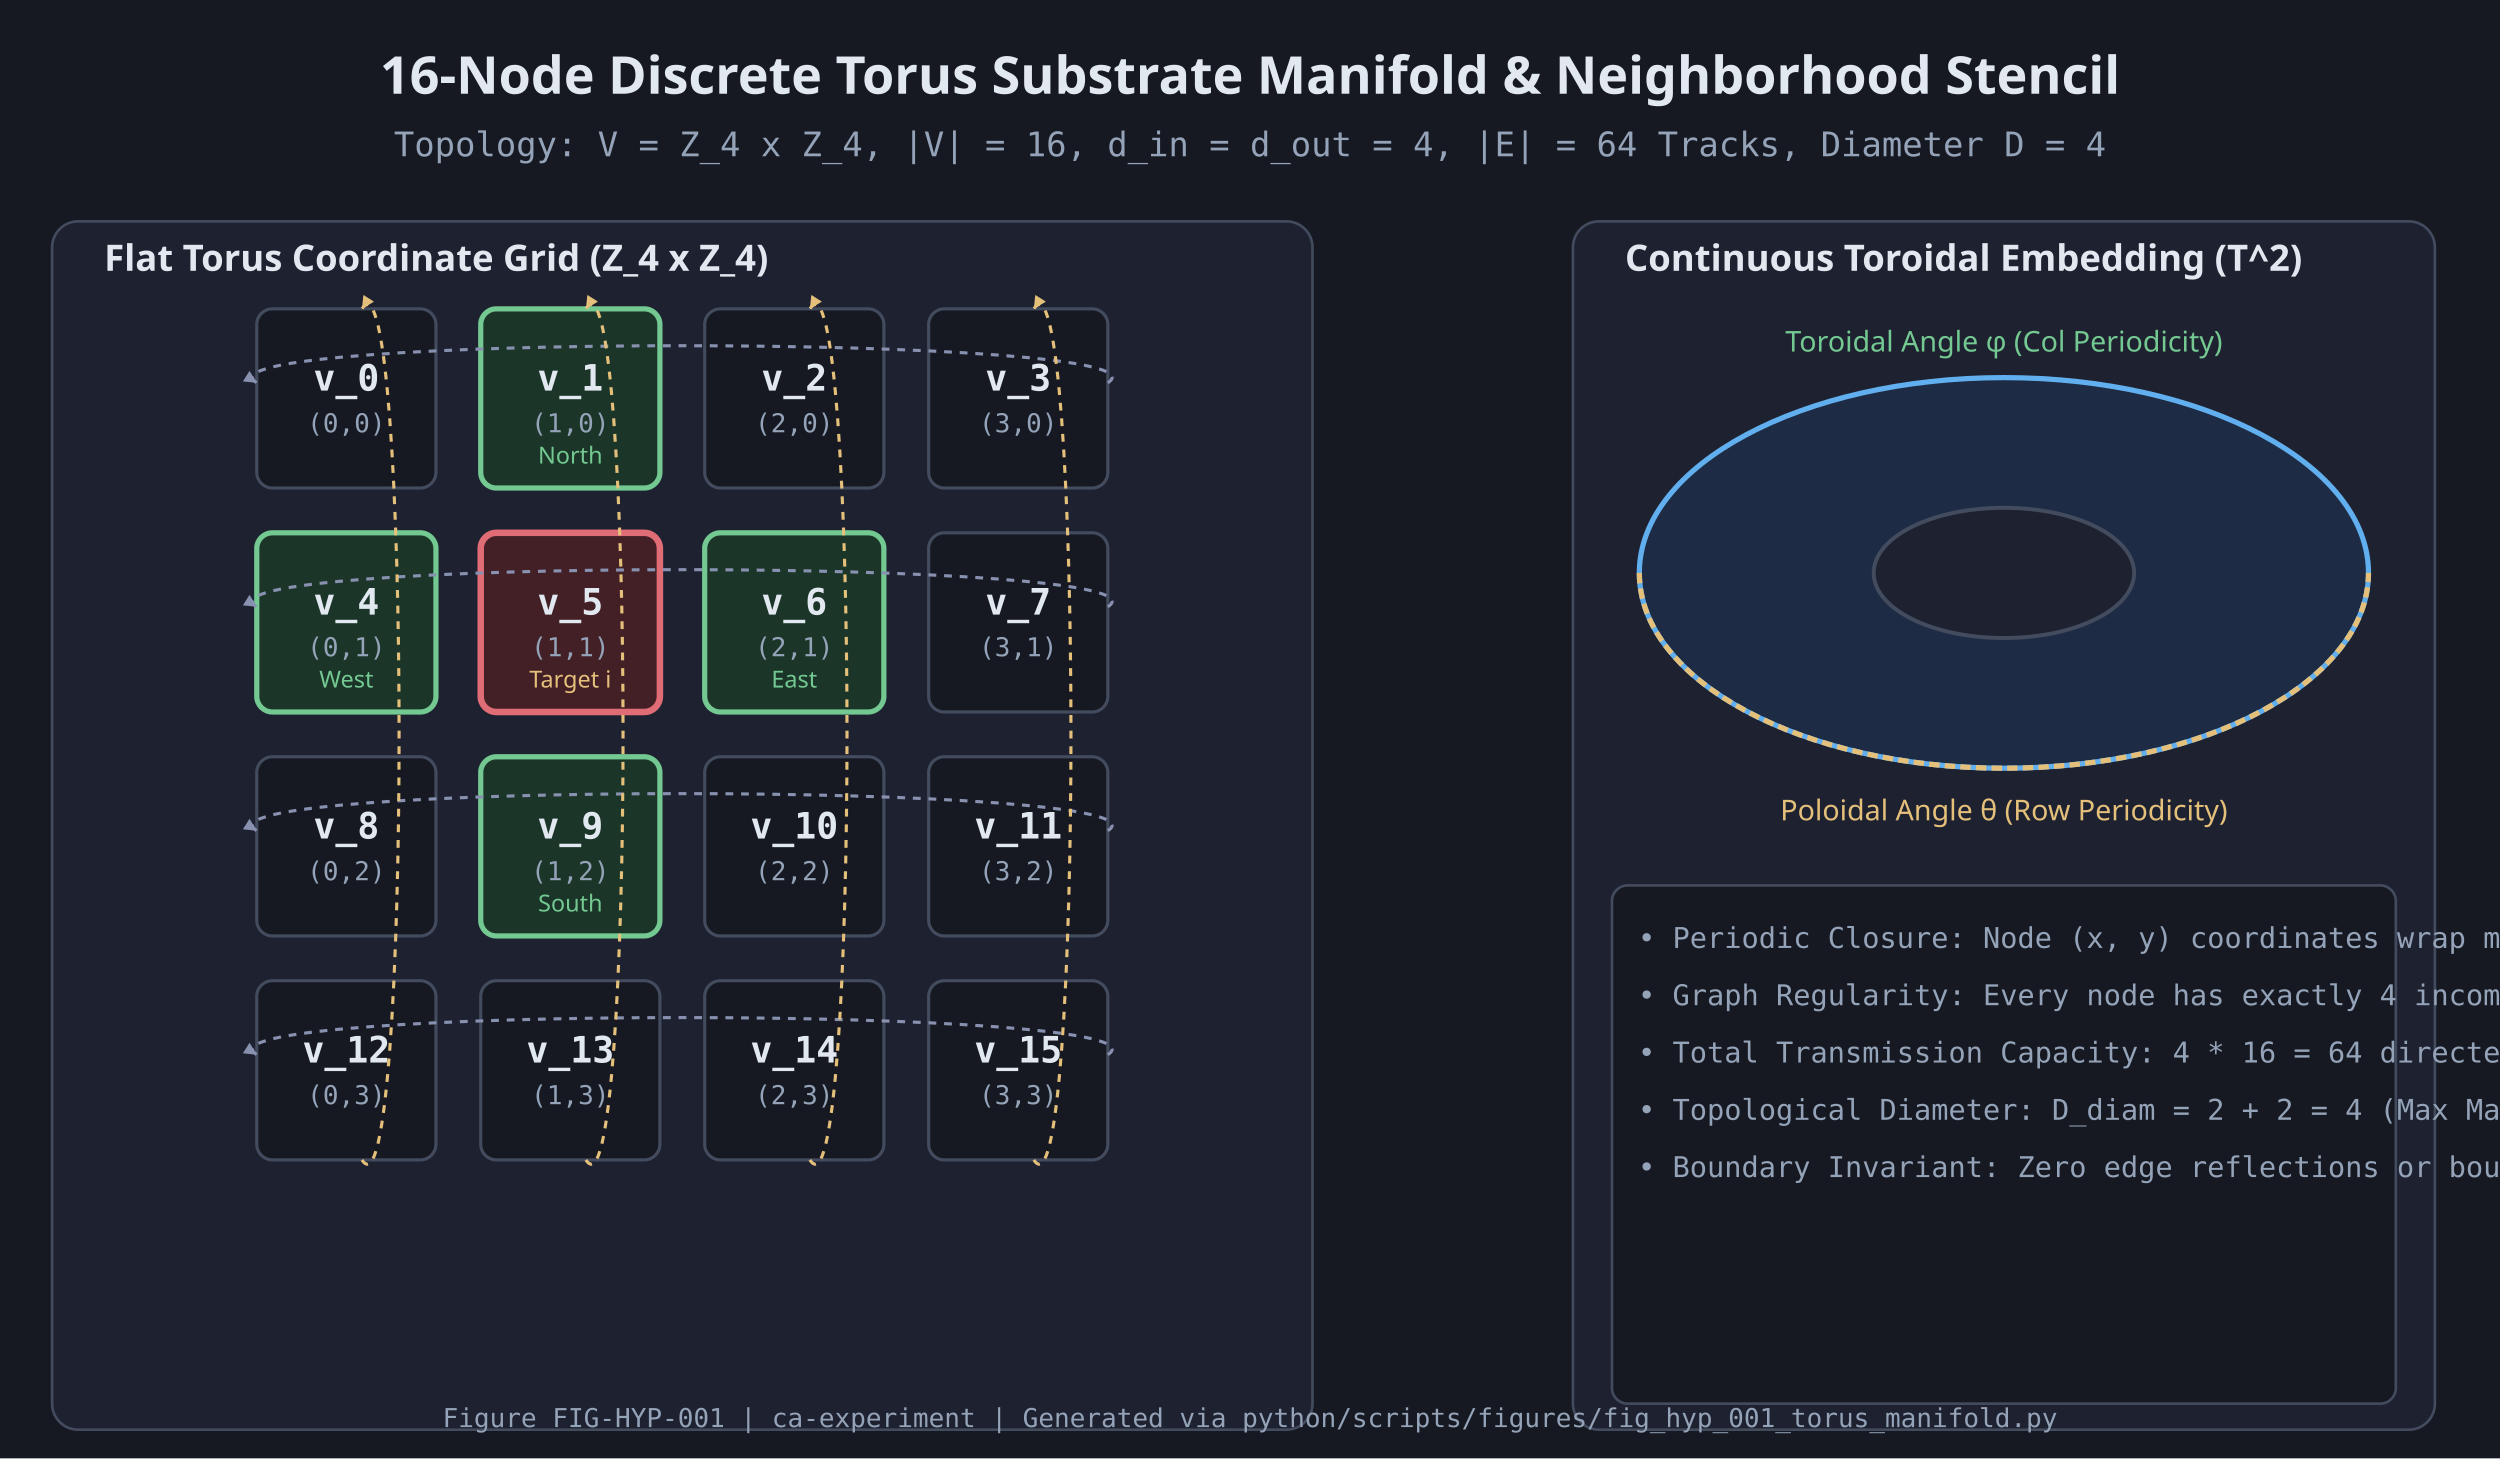
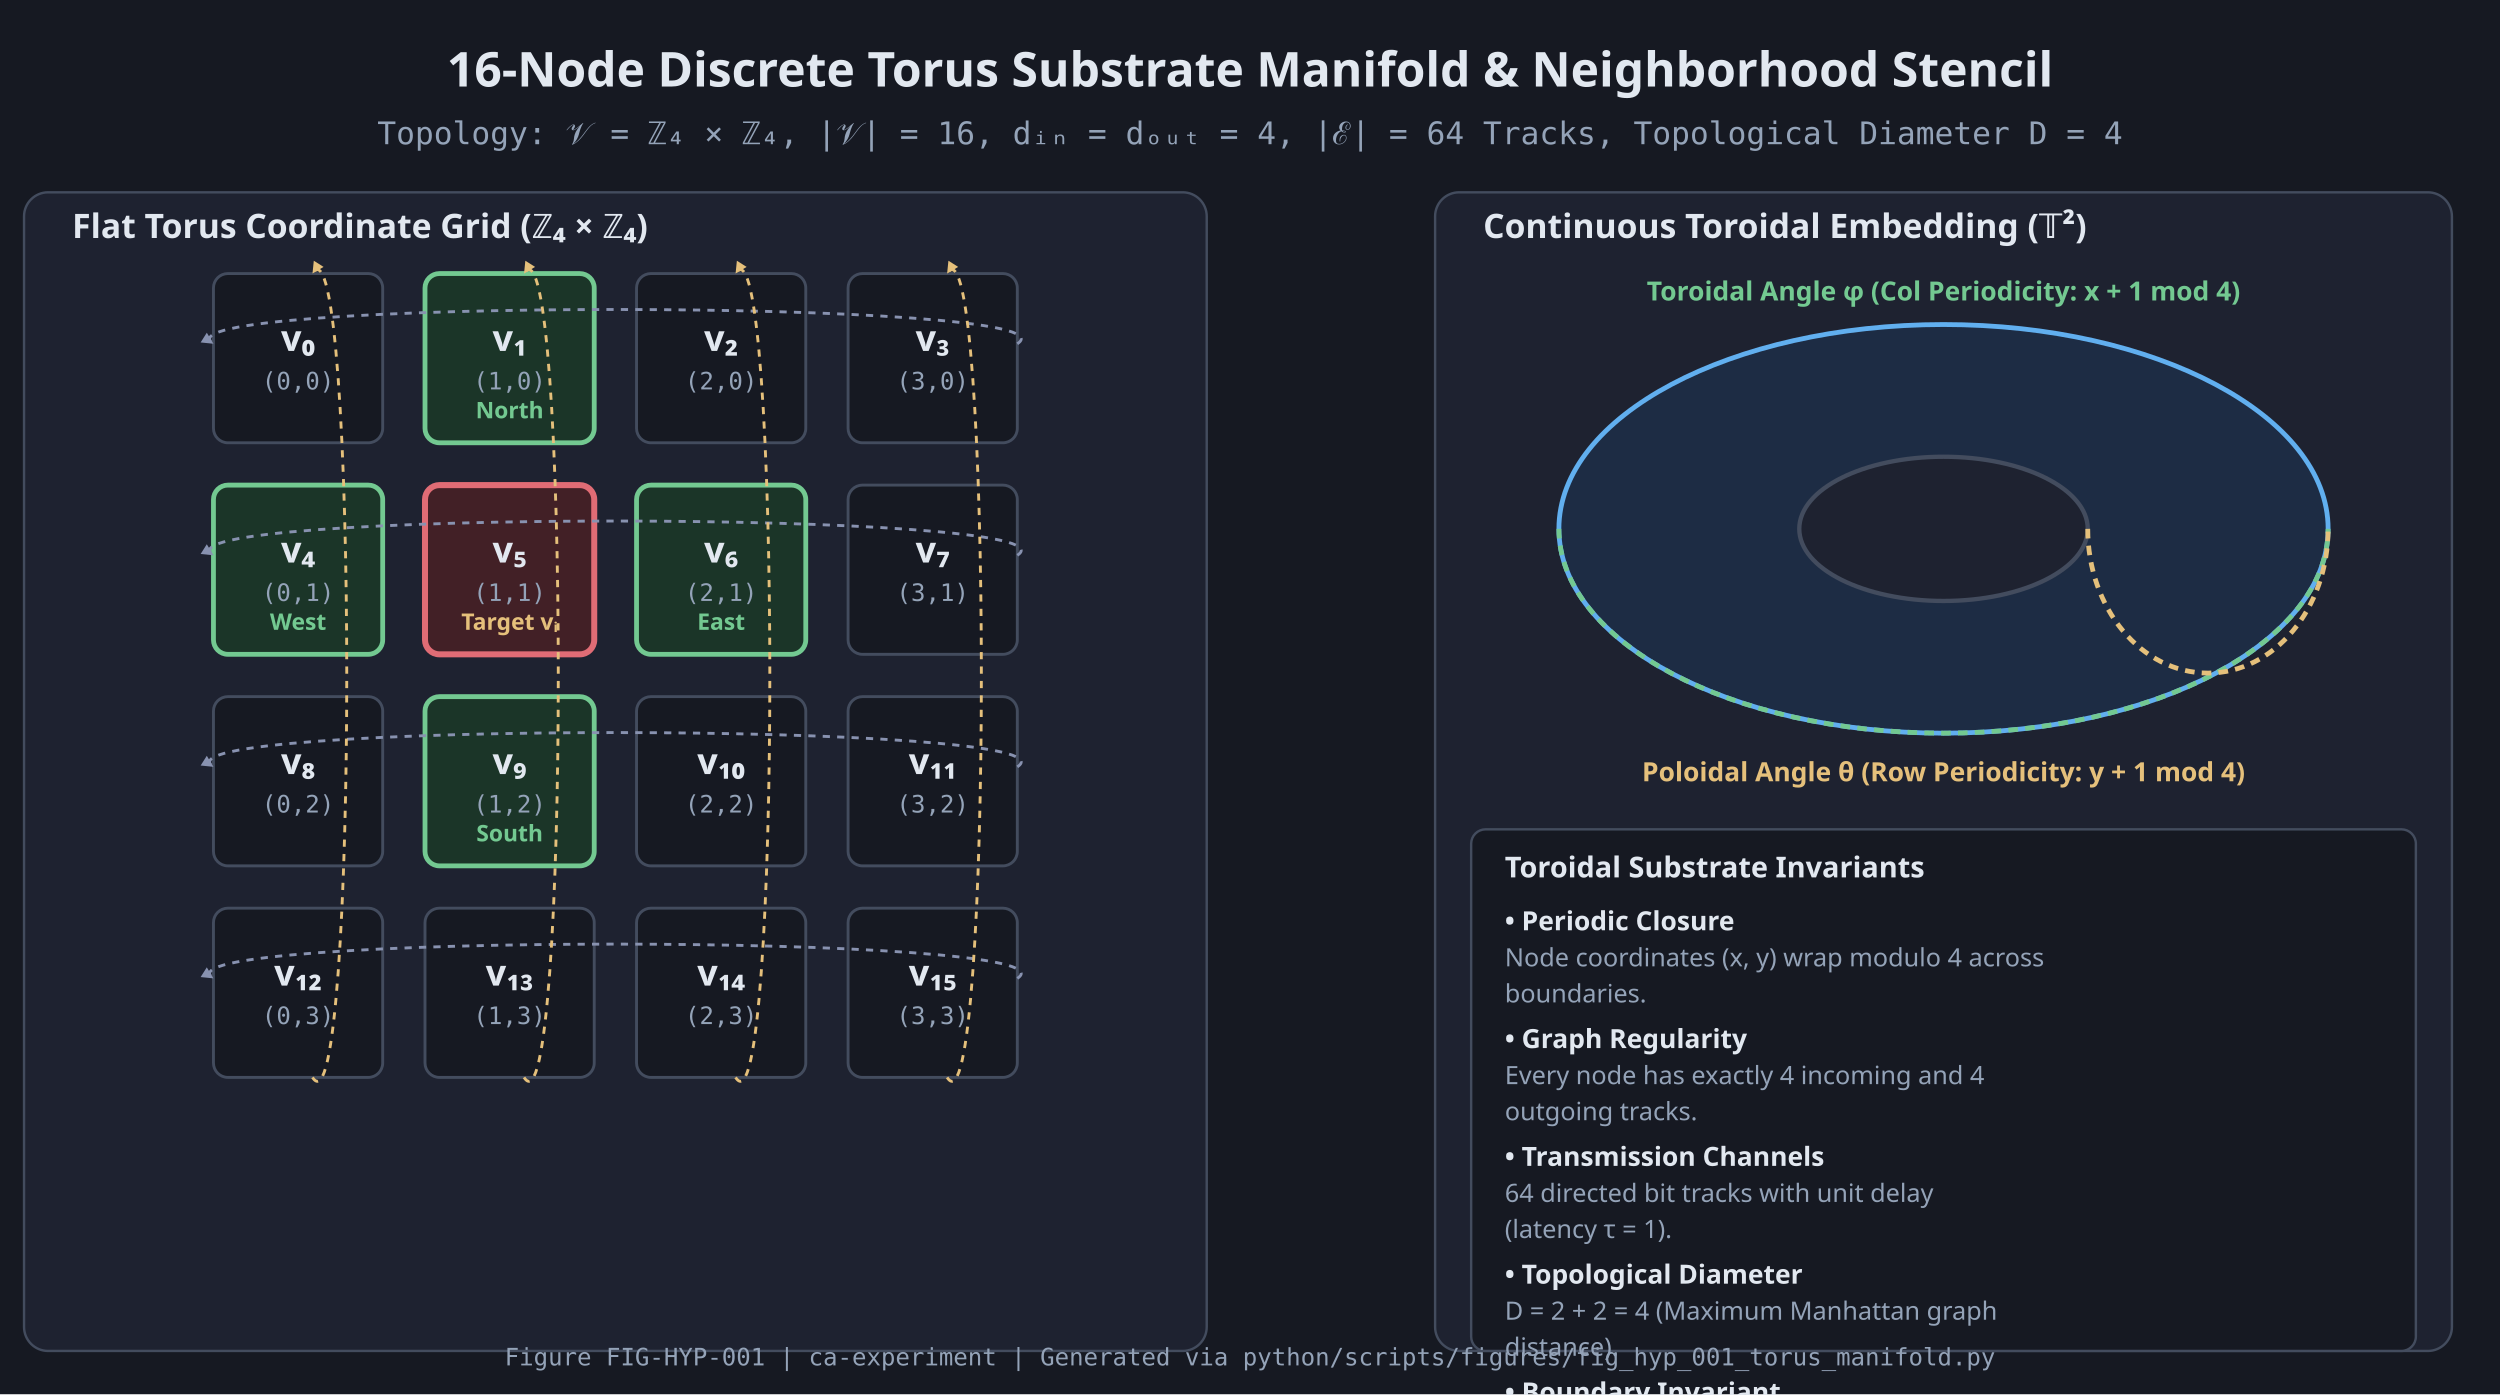
- <svg xmlns="http://www.w3.org/2000/svg" xmlns:xlink="http://www.w3.org/1999/xlink" width="960" height="560" viewBox="0 0 960 560">
+ <svg xmlns="http://www.w3.org/2000/svg" xmlns:xlink="http://www.w3.org/1999/xlink" width="1040" height="580" viewBox="0 0 1040 580">
  <defs>
    <marker markerWidth="7.6" markerHeight="4.0" viewBox="-1 -0.5 1.9 1.0" orient="auto" id="d0">
      <path d="M-1,-0.5 L-1,0.5 L0,0 Z" fill="#8892b0" />
    </marker>
    <marker markerWidth="7.6" markerHeight="4.0" viewBox="-1 -0.5 1.9 1.0" orient="auto" id="d1">
      <path d="M-1,-0.5 L-1,0.5 L0,0 Z" fill="#73c991" />
    </marker>
    <marker markerWidth="7.6" markerHeight="4.0" viewBox="-1 -0.5 1.9 1.0" orient="auto" id="d2">
      <path d="M-1,-0.5 L-1,0.5 L0,0 Z" fill="#e06c75" />
    </marker>
    <marker markerWidth="7.6" markerHeight="4.0" viewBox="-1 -0.5 1.9 1.0" orient="auto" id="d3">
      <path d="M-1,-0.5 L-1,0.5 L0,0 Z" fill="#e5c07b" />
    </marker>
  </defs>
-   <rect x="0" y="0" width="960" height="560" fill="#161922" />
-   <text x="480.0" y="36" font-size="20" text-anchor="middle" fill="#e2e8f0" font-family="sans-serif" font-weight="bold">16-Node Discrete Torus Substrate Manifold &amp; Neighborhood Stencil</text>
-   <text x="480.0" y="60" font-size="13" text-anchor="middle" fill="#94a3b8" font-family="monospace">Topology: V = Z_4 x Z_4,  |V| = 16,  d_in = d_out = 4,  |E| = 64 Tracks,  Diameter D = 4</text>
+   <rect x="0" y="0" width="1040" height="580" fill="#161922" />
+   <text x="520.0" y="36" font-size="20" text-anchor="middle" fill="#e2e8f0" font-family="sans-serif" font-weight="bold">16-Node Discrete Torus Substrate Manifold &amp; Neighborhood Stencil</text>
+   <text x="520.0" y="60" font-size="13" text-anchor="middle" fill="#94a3b8" font-family="monospace">Topology: 𝒱 = ℤ₄ × ℤ₄,  |𝒱| = 16,  dᵢₙ = dₒᵤₜ = 4,  |ℰ| = 64 Tracks,  Topological Diameter D = 4</text>
  <use xlink:href="#d0" />
  <use xlink:href="#d1" />
  <use xlink:href="#d2" />
  <use xlink:href="#d3" />
-   <rect x="20" y="85" width="484" height="464" rx="10" ry="10" fill="#1e2230" stroke="#434c5e" stroke-width="1.0" />
-   <text x="40" y="104" font-size="14" fill="#e2e8f0" font-family="sans-serif" font-weight="bold">Flat Torus Coordinate Grid (Z_4 x Z_4)</text>
-   <rect x="98.6" y="118.6" width="68.8" height="68.8" rx="6" ry="6" fill="#161922" stroke="#434c5e" stroke-width="1.2" />
-   <text x="133.0" y="150.0" font-size="14" text-anchor="middle" fill="#e2e8f0" font-family="monospace" font-weight="bold">v_0</text>
-   <text x="133.0" y="166.0" font-size="10" text-anchor="middle" fill="#94a3b8" font-family="monospace">(0,0)</text>
-   <rect x="184.6" y="118.6" width="68.8" height="68.8" rx="6" ry="6" fill="#1b3528" stroke="#73c991" stroke-width="2.0" />
-   <text x="219.0" y="150.0" font-size="14" text-anchor="middle" fill="#e2e8f0" font-family="monospace" font-weight="bold">v_1</text>
-   <text x="219.0" y="166.0" font-size="10" text-anchor="middle" fill="#94a3b8" font-family="monospace">(1,0)</text>
-   <text x="219.0" y="178.0" font-size="9" text-anchor="middle" fill="#73c991" font-family="sans-serif">North</text>
-   <rect x="270.6" y="118.6" width="68.8" height="68.8" rx="6" ry="6" fill="#161922" stroke="#434c5e" stroke-width="1.2" />
-   <text x="305.0" y="150.0" font-size="14" text-anchor="middle" fill="#e2e8f0" font-family="monospace" font-weight="bold">v_2</text>
-   <text x="305.0" y="166.0" font-size="10" text-anchor="middle" fill="#94a3b8" font-family="monospace">(2,0)</text>
-   <rect x="356.6" y="118.6" width="68.8" height="68.8" rx="6" ry="6" fill="#161922" stroke="#434c5e" stroke-width="1.2" />
-   <text x="391.0" y="150.0" font-size="14" text-anchor="middle" fill="#e2e8f0" font-family="monospace" font-weight="bold">v_3</text>
-   <text x="391.0" y="166.0" font-size="10" text-anchor="middle" fill="#94a3b8" font-family="monospace">(3,0)</text>
-   <rect x="98.6" y="204.6" width="68.8" height="68.8" rx="6" ry="6" fill="#1b3528" stroke="#73c991" stroke-width="2.0" />
-   <text x="133.0" y="236.0" font-size="14" text-anchor="middle" fill="#e2e8f0" font-family="monospace" font-weight="bold">v_4</text>
-   <text x="133.0" y="252.0" font-size="10" text-anchor="middle" fill="#94a3b8" font-family="monospace">(0,1)</text>
-   <text x="133.0" y="264.0" font-size="9" text-anchor="middle" fill="#73c991" font-family="sans-serif">West</text>
-   <rect x="184.6" y="204.6" width="68.8" height="68.8" rx="6" ry="6" fill="#422026" stroke="#e06c75" stroke-width="2.5" />
-   <text x="219.0" y="236.0" font-size="14" text-anchor="middle" fill="#e2e8f0" font-family="monospace" font-weight="bold">v_5</text>
-   <text x="219.0" y="252.0" font-size="10" text-anchor="middle" fill="#94a3b8" font-family="monospace">(1,1)</text>
-   <text x="219.0" y="264.0" font-size="9" text-anchor="middle" fill="#e5c07b" font-family="sans-serif">Target i</text>
-   <rect x="270.6" y="204.6" width="68.8" height="68.8" rx="6" ry="6" fill="#1b3528" stroke="#73c991" stroke-width="2.0" />
-   <text x="305.0" y="236.0" font-size="14" text-anchor="middle" fill="#e2e8f0" font-family="monospace" font-weight="bold">v_6</text>
-   <text x="305.0" y="252.0" font-size="10" text-anchor="middle" fill="#94a3b8" font-family="monospace">(2,1)</text>
-   <text x="305.0" y="264.0" font-size="9" text-anchor="middle" fill="#73c991" font-family="sans-serif">East</text>
-   <rect x="356.6" y="204.6" width="68.8" height="68.8" rx="6" ry="6" fill="#161922" stroke="#434c5e" stroke-width="1.2" />
-   <text x="391.0" y="236.0" font-size="14" text-anchor="middle" fill="#e2e8f0" font-family="monospace" font-weight="bold">v_7</text>
-   <text x="391.0" y="252.0" font-size="10" text-anchor="middle" fill="#94a3b8" font-family="monospace">(3,1)</text>
-   <rect x="98.6" y="290.6" width="68.8" height="68.8" rx="6" ry="6" fill="#161922" stroke="#434c5e" stroke-width="1.2" />
-   <text x="133.0" y="322.0" font-size="14" text-anchor="middle" fill="#e2e8f0" font-family="monospace" font-weight="bold">v_8</text>
-   <text x="133.0" y="338.0" font-size="10" text-anchor="middle" fill="#94a3b8" font-family="monospace">(0,2)</text>
-   <rect x="184.6" y="290.6" width="68.8" height="68.8" rx="6" ry="6" fill="#1b3528" stroke="#73c991" stroke-width="2.0" />
-   <text x="219.0" y="322.0" font-size="14" text-anchor="middle" fill="#e2e8f0" font-family="monospace" font-weight="bold">v_9</text>
-   <text x="219.0" y="338.0" font-size="10" text-anchor="middle" fill="#94a3b8" font-family="monospace">(1,2)</text>
-   <text x="219.0" y="350.0" font-size="9" text-anchor="middle" fill="#73c991" font-family="sans-serif">South</text>
-   <rect x="270.6" y="290.6" width="68.8" height="68.8" rx="6" ry="6" fill="#161922" stroke="#434c5e" stroke-width="1.2" />
-   <text x="305.0" y="322.0" font-size="14" text-anchor="middle" fill="#e2e8f0" font-family="monospace" font-weight="bold">v_10</text>
-   <text x="305.0" y="338.0" font-size="10" text-anchor="middle" fill="#94a3b8" font-family="monospace">(2,2)</text>
-   <rect x="356.6" y="290.6" width="68.8" height="68.8" rx="6" ry="6" fill="#161922" stroke="#434c5e" stroke-width="1.2" />
-   <text x="391.0" y="322.0" font-size="14" text-anchor="middle" fill="#e2e8f0" font-family="monospace" font-weight="bold">v_11</text>
-   <text x="391.0" y="338.0" font-size="10" text-anchor="middle" fill="#94a3b8" font-family="monospace">(3,2)</text>
-   <rect x="98.6" y="376.6" width="68.8" height="68.8" rx="6" ry="6" fill="#161922" stroke="#434c5e" stroke-width="1.2" />
-   <text x="133.0" y="408.0" font-size="14" text-anchor="middle" fill="#e2e8f0" font-family="monospace" font-weight="bold">v_12</text>
-   <text x="133.0" y="424.0" font-size="10" text-anchor="middle" fill="#94a3b8" font-family="monospace">(0,3)</text>
-   <rect x="184.6" y="376.6" width="68.8" height="68.8" rx="6" ry="6" fill="#161922" stroke="#434c5e" stroke-width="1.2" />
-   <text x="219.0" y="408.0" font-size="14" text-anchor="middle" fill="#e2e8f0" font-family="monospace" font-weight="bold">v_13</text>
-   <text x="219.0" y="424.0" font-size="10" text-anchor="middle" fill="#94a3b8" font-family="monospace">(1,3)</text>
-   <rect x="270.6" y="376.6" width="68.8" height="68.8" rx="6" ry="6" fill="#161922" stroke="#434c5e" stroke-width="1.2" />
-   <text x="305.0" y="408.0" font-size="14" text-anchor="middle" fill="#e2e8f0" font-family="monospace" font-weight="bold">v_14</text>
-   <text x="305.0" y="424.0" font-size="10" text-anchor="middle" fill="#94a3b8" font-family="monospace">(2,3)</text>
-   <rect x="356.6" y="376.6" width="68.8" height="68.8" rx="6" ry="6" fill="#161922" stroke="#434c5e" stroke-width="1.2" />
-   <text x="391.0" y="408.0" font-size="14" text-anchor="middle" fill="#e2e8f0" font-family="monospace" font-weight="bold">v_15</text>
-   <text x="391.0" y="424.0" font-size="10" text-anchor="middle" fill="#94a3b8" font-family="monospace">(3,3)</text>
-   <path d="M425.4,147.0 C455.4,128.0,68.6,128.0,98.6,147.0" stroke="#8892b0" stroke-width="1.2" fill="none" stroke-dasharray="3,3" marker-end="url(#d0)" />
-   <path d="M425.4,233.0 C455.4,214.0,68.6,214.0,98.6,233.0" stroke="#8892b0" stroke-width="1.2" fill="none" stroke-dasharray="3,3" marker-end="url(#d0)" />
-   <path d="M425.4,319.0 C455.4,300.0,68.6,300.0,98.6,319.0" stroke="#8892b0" stroke-width="1.2" fill="none" stroke-dasharray="3,3" marker-end="url(#d0)" />
-   <path d="M425.4,405.0 C455.4,386.0,68.6,386.0,98.6,405.0" stroke="#8892b0" stroke-width="1.2" fill="none" stroke-dasharray="3,3" marker-end="url(#d0)" />
-   <path d="M139.0,445.4 C158.0,475.4,158.0,88.6,139.0,118.6" stroke="#e5c07b" stroke-width="1.2" fill="none" stroke-dasharray="3,3" marker-end="url(#d3)" />
-   <path d="M225.0,445.4 C244.0,475.4,244.0,88.6,225.0,118.6" stroke="#e5c07b" stroke-width="1.2" fill="none" stroke-dasharray="3,3" marker-end="url(#d3)" />
-   <path d="M311.0,445.4 C330.0,475.4,330.0,88.6,311.0,118.6" stroke="#e5c07b" stroke-width="1.2" fill="none" stroke-dasharray="3,3" marker-end="url(#d3)" />
-   <path d="M397.0,445.4 C416.0,475.4,416.0,88.6,397.0,118.6" stroke="#e5c07b" stroke-width="1.2" fill="none" stroke-dasharray="3,3" marker-end="url(#d3)" />
-   <rect x="604" y="85" width="331" height="464" rx="10" ry="10" fill="#1e2230" stroke="#434c5e" stroke-width="1.0" />
-   <text x="624" y="104" font-size="14" fill="#e2e8f0" font-family="sans-serif" font-weight="bold">Continuous Toroidal Embedding (T^2)</text>
-   <ellipse cx="769.5" cy="220" rx="140" ry="75" fill="#1d2c44" stroke="#61afef" stroke-width="2.0" />
-   <ellipse cx="769.5" cy="220" rx="50" ry="25" fill="#1e2230" stroke="#434c5e" stroke-width="1.5" />
-   <path d="M629.5,220 A140,75,0,0,0,909.5,220" stroke="#e5c07b" stroke-width="2.0" fill="none" stroke-dasharray="4,2" />
-   <text x="769.5" y="315" font-size="11" text-anchor="middle" fill="#e5c07b" font-family="sans-serif">Poloidal Angle θ (Row Periodicity)</text>
-   <text x="769.5" y="135" font-size="11" text-anchor="middle" fill="#73c991" font-family="sans-serif">Toroidal Angle φ (Col Periodicity)</text>
-   <rect x="619" y="340" width="301" height="199" rx="6" ry="6" fill="#161922" stroke="#434c5e" stroke-width="1.0" />
-   <text x="629" y="364" font-size="11" fill="#94a3b8" font-family="monospace">• Periodic Closure: Node (x, y) coordinates wrap modulo 4.</text>
-   <text x="629" y="386" font-size="11" fill="#94a3b8" font-family="monospace">• Graph Regularity: Every node has exactly 4 incoming and 4 outgoing tracks.</text>
-   <text x="629" y="408" font-size="11" fill="#94a3b8" font-family="monospace">• Total Transmission Capacity: 4 * 16 = 64 directed bit channels.</text>
-   <text x="629" y="430" font-size="11" fill="#94a3b8" font-family="monospace">• Topological Diameter: D_diam = 2 + 2 = 4 (Max Manhattan distance).</text>
-   <text x="629" y="452" font-size="11" fill="#94a3b8" font-family="monospace">• Boundary Invariant: Zero edge reflections or boundary damping.</text>
-   <text x="480.0" y="548" font-size="10" text-anchor="middle" fill="#94a3b8" font-family="monospace">Figure FIG-HYP-001 | ca-experiment | Generated via python/scripts/figures/fig_hyp_001_torus_manifold.py</text>
+   <rect x="10" y="80" width="492" height="482" rx="10" ry="10" fill="#1e2230" stroke="#434c5e" stroke-width="1.0" />
+   <text x="30" y="99" font-size="14" fill="#e2e8f0" font-family="sans-serif" font-weight="bold">Flat Torus Coordinate Grid (ℤ₄ × ℤ₄)</text>
+   <rect x="88.8" y="113.8" width="70.4" height="70.4" rx="6" ry="6" fill="#161922" stroke="#434c5e" stroke-width="1.2" />
+   <text x="124.0" y="146.0" font-size="15" text-anchor="middle" fill="#e2e8f0" font-family="sans-serif" font-weight="bold">v₀</text>
+   <text x="124.0" y="162.0" font-size="10" text-anchor="middle" fill="#94a3b8" font-family="monospace">(0,0)</text>
+   <rect x="176.8" y="113.8" width="70.4" height="70.4" rx="6" ry="6" fill="#1b3528" stroke="#73c991" stroke-width="2.0" />
+   <text x="212.0" y="146.0" font-size="15" text-anchor="middle" fill="#e2e8f0" font-family="sans-serif" font-weight="bold">v₁</text>
+   <text x="212.0" y="162.0" font-size="10" text-anchor="middle" fill="#94a3b8" font-family="monospace">(1,0)</text>
+   <text x="212.0" y="174.0" font-size="9.5" text-anchor="middle" fill="#73c991" font-family="sans-serif" font-weight="bold">North</text>
+   <rect x="264.8" y="113.8" width="70.4" height="70.4" rx="6" ry="6" fill="#161922" stroke="#434c5e" stroke-width="1.2" />
+   <text x="300.0" y="146.0" font-size="15" text-anchor="middle" fill="#e2e8f0" font-family="sans-serif" font-weight="bold">v₂</text>
+   <text x="300.0" y="162.0" font-size="10" text-anchor="middle" fill="#94a3b8" font-family="monospace">(2,0)</text>
+   <rect x="352.8" y="113.8" width="70.4" height="70.4" rx="6" ry="6" fill="#161922" stroke="#434c5e" stroke-width="1.2" />
+   <text x="388.0" y="146.0" font-size="15" text-anchor="middle" fill="#e2e8f0" font-family="sans-serif" font-weight="bold">v₃</text>
+   <text x="388.0" y="162.0" font-size="10" text-anchor="middle" fill="#94a3b8" font-family="monospace">(3,0)</text>
+   <rect x="88.8" y="201.8" width="70.4" height="70.4" rx="6" ry="6" fill="#1b3528" stroke="#73c991" stroke-width="2.0" />
+   <text x="124.0" y="234.0" font-size="15" text-anchor="middle" fill="#e2e8f0" font-family="sans-serif" font-weight="bold">v₄</text>
+   <text x="124.0" y="250.0" font-size="10" text-anchor="middle" fill="#94a3b8" font-family="monospace">(0,1)</text>
+   <text x="124.0" y="262.0" font-size="9.5" text-anchor="middle" fill="#73c991" font-family="sans-serif" font-weight="bold">West</text>
+   <rect x="176.8" y="201.8" width="70.4" height="70.4" rx="6" ry="6" fill="#422026" stroke="#e06c75" stroke-width="2.5" />
+   <text x="212.0" y="234.0" font-size="15" text-anchor="middle" fill="#e2e8f0" font-family="sans-serif" font-weight="bold">v₅</text>
+   <text x="212.0" y="250.0" font-size="10" text-anchor="middle" fill="#94a3b8" font-family="monospace">(1,1)</text>
+   <text x="212.0" y="262.0" font-size="9.5" text-anchor="middle" fill="#e5c07b" font-family="sans-serif" font-weight="bold">Target vᵢ</text>
+   <rect x="264.8" y="201.8" width="70.4" height="70.4" rx="6" ry="6" fill="#1b3528" stroke="#73c991" stroke-width="2.0" />
+   <text x="300.0" y="234.0" font-size="15" text-anchor="middle" fill="#e2e8f0" font-family="sans-serif" font-weight="bold">v₆</text>
+   <text x="300.0" y="250.0" font-size="10" text-anchor="middle" fill="#94a3b8" font-family="monospace">(2,1)</text>
+   <text x="300.0" y="262.0" font-size="9.5" text-anchor="middle" fill="#73c991" font-family="sans-serif" font-weight="bold">East</text>
+   <rect x="352.8" y="201.8" width="70.4" height="70.4" rx="6" ry="6" fill="#161922" stroke="#434c5e" stroke-width="1.2" />
+   <text x="388.0" y="234.0" font-size="15" text-anchor="middle" fill="#e2e8f0" font-family="sans-serif" font-weight="bold">v₇</text>
+   <text x="388.0" y="250.0" font-size="10" text-anchor="middle" fill="#94a3b8" font-family="monospace">(3,1)</text>
+   <rect x="88.8" y="289.8" width="70.4" height="70.4" rx="6" ry="6" fill="#161922" stroke="#434c5e" stroke-width="1.2" />
+   <text x="124.0" y="322.0" font-size="15" text-anchor="middle" fill="#e2e8f0" font-family="sans-serif" font-weight="bold">v₈</text>
+   <text x="124.0" y="338.0" font-size="10" text-anchor="middle" fill="#94a3b8" font-family="monospace">(0,2)</text>
+   <rect x="176.8" y="289.8" width="70.4" height="70.4" rx="6" ry="6" fill="#1b3528" stroke="#73c991" stroke-width="2.0" />
+   <text x="212.0" y="322.0" font-size="15" text-anchor="middle" fill="#e2e8f0" font-family="sans-serif" font-weight="bold">v₉</text>
+   <text x="212.0" y="338.0" font-size="10" text-anchor="middle" fill="#94a3b8" font-family="monospace">(1,2)</text>
+   <text x="212.0" y="350.0" font-size="9.5" text-anchor="middle" fill="#73c991" font-family="sans-serif" font-weight="bold">South</text>
+   <rect x="264.8" y="289.8" width="70.4" height="70.4" rx="6" ry="6" fill="#161922" stroke="#434c5e" stroke-width="1.2" />
+   <text x="300.0" y="322.0" font-size="15" text-anchor="middle" fill="#e2e8f0" font-family="sans-serif" font-weight="bold">v₁₀</text>
+   <text x="300.0" y="338.0" font-size="10" text-anchor="middle" fill="#94a3b8" font-family="monospace">(2,2)</text>
+   <rect x="352.8" y="289.8" width="70.4" height="70.4" rx="6" ry="6" fill="#161922" stroke="#434c5e" stroke-width="1.2" />
+   <text x="388.0" y="322.0" font-size="15" text-anchor="middle" fill="#e2e8f0" font-family="sans-serif" font-weight="bold">v₁₁</text>
+   <text x="388.0" y="338.0" font-size="10" text-anchor="middle" fill="#94a3b8" font-family="monospace">(3,2)</text>
+   <rect x="88.8" y="377.8" width="70.4" height="70.4" rx="6" ry="6" fill="#161922" stroke="#434c5e" stroke-width="1.2" />
+   <text x="124.0" y="410.0" font-size="15" text-anchor="middle" fill="#e2e8f0" font-family="sans-serif" font-weight="bold">v₁₂</text>
+   <text x="124.0" y="426.0" font-size="10" text-anchor="middle" fill="#94a3b8" font-family="monospace">(0,3)</text>
+   <rect x="176.8" y="377.8" width="70.4" height="70.4" rx="6" ry="6" fill="#161922" stroke="#434c5e" stroke-width="1.2" />
+   <text x="212.0" y="410.0" font-size="15" text-anchor="middle" fill="#e2e8f0" font-family="sans-serif" font-weight="bold">v₁₃</text>
+   <text x="212.0" y="426.0" font-size="10" text-anchor="middle" fill="#94a3b8" font-family="monospace">(1,3)</text>
+   <rect x="264.8" y="377.8" width="70.4" height="70.4" rx="6" ry="6" fill="#161922" stroke="#434c5e" stroke-width="1.2" />
+   <text x="300.0" y="410.0" font-size="15" text-anchor="middle" fill="#e2e8f0" font-family="sans-serif" font-weight="bold">v₁₄</text>
+   <text x="300.0" y="426.0" font-size="10" text-anchor="middle" fill="#94a3b8" font-family="monospace">(2,3)</text>
+   <rect x="352.8" y="377.8" width="70.4" height="70.4" rx="6" ry="6" fill="#161922" stroke="#434c5e" stroke-width="1.2" />
+   <text x="388.0" y="410.0" font-size="15" text-anchor="middle" fill="#e2e8f0" font-family="sans-serif" font-weight="bold">v₁₅</text>
+   <text x="388.0" y="426.0" font-size="10" text-anchor="middle" fill="#94a3b8" font-family="monospace">(3,3)</text>
+   <path d="M423.2,143.0 C453.2,124.0,58.8,124.0,88.8,143.0" stroke="#8892b0" stroke-width="1.2" fill="none" stroke-dasharray="3,3" marker-end="url(#d0)" />
+   <path d="M423.2,231.0 C453.2,212.0,58.8,212.0,88.8,231.0" stroke="#8892b0" stroke-width="1.2" fill="none" stroke-dasharray="3,3" marker-end="url(#d0)" />
+   <path d="M423.2,319.0 C453.2,300.0,58.8,300.0,88.8,319.0" stroke="#8892b0" stroke-width="1.2" fill="none" stroke-dasharray="3,3" marker-end="url(#d0)" />
+   <path d="M423.2,407.0 C453.2,388.0,58.8,388.0,88.8,407.0" stroke="#8892b0" stroke-width="1.2" fill="none" stroke-dasharray="3,3" marker-end="url(#d0)" />
+   <path d="M130.0,448.2 C149.0,478.2,149.0,83.8,130.0,113.8" stroke="#e5c07b" stroke-width="1.2" fill="none" stroke-dasharray="3,3" marker-end="url(#d3)" />
+   <path d="M218.0,448.2 C237.0,478.2,237.0,83.8,218.0,113.8" stroke="#e5c07b" stroke-width="1.2" fill="none" stroke-dasharray="3,3" marker-end="url(#d3)" />
+   <path d="M306.0,448.2 C325.0,478.2,325.0,83.8,306.0,113.8" stroke="#e5c07b" stroke-width="1.2" fill="none" stroke-dasharray="3,3" marker-end="url(#d3)" />
+   <path d="M394.0,448.2 C413.0,478.2,413.0,83.8,394.0,113.8" stroke="#e5c07b" stroke-width="1.2" fill="none" stroke-dasharray="3,3" marker-end="url(#d3)" />
+   <rect x="597" y="80" width="423" height="482" rx="10" ry="10" fill="#1e2230" stroke="#434c5e" stroke-width="1.0" />
+   <text x="617" y="99" font-size="14" fill="#e2e8f0" font-family="sans-serif" font-weight="bold">Continuous Toroidal Embedding (𝕋²)</text>
+   <ellipse cx="808.5" cy="220" rx="160" ry="85" fill="#1d2c44" stroke="#61afef" stroke-width="2.0" />
+   <ellipse cx="808.5" cy="220" rx="60" ry="30" fill="#1e2230" stroke="#434c5e" stroke-width="1.8" />
+   <path d="M648.5,220 A160,85,0,0,0,968.5,220" stroke="#73c991" stroke-width="2.0" fill="none" stroke-dasharray="4,3" />
+   <path d="M868.5,220 A50,60,0,1,0,968.5,220" stroke="#e5c07b" stroke-width="2.0" fill="none" stroke-dasharray="4,3" />
+   <text x="808.5" y="325" font-size="11" text-anchor="middle" fill="#e5c07b" font-family="sans-serif" font-weight="bold">Poloidal Angle θ (Row Periodicity: y + 1 mod 4)</text>
+   <text x="808.5" y="125" font-size="11" text-anchor="middle" fill="#73c991" font-family="sans-serif" font-weight="bold">Toroidal Angle φ (Col Periodicity: x + 1 mod 4)</text>
+   <rect x="612" y="345" width="393" height="217" rx="6" ry="6" fill="#161922" stroke="#434c5e" stroke-width="1.0" />
+   <text x="626" y="365" font-size="12" fill="#e2e8f0" font-family="sans-serif" font-weight="bold">Toroidal Substrate Invariants</text>
+   <text x="626" y="387" font-size="11.0" fill="#e2e8f0" font-family="sans-serif" font-weight="bold">• Periodic Closure</text>
+   <text x="626" y="402" font-size="10.5" fill="#94a3b8" font-family="sans-serif">   Node coordinates (x, y) wrap modulo 4 across</text>
+   <text x="626" y="417" font-size="10.5" fill="#94a3b8" font-family="sans-serif">   boundaries.</text>
+   <text x="626" y="436" font-size="11.0" fill="#e2e8f0" font-family="sans-serif" font-weight="bold">• Graph Regularity</text>
+   <text x="626" y="451" font-size="10.5" fill="#94a3b8" font-family="sans-serif">   Every node has exactly 4 incoming and 4</text>
+   <text x="626" y="466" font-size="10.5" fill="#94a3b8" font-family="sans-serif">   outgoing tracks.</text>
+   <text x="626" y="485" font-size="11.0" fill="#e2e8f0" font-family="sans-serif" font-weight="bold">• Transmission Channels</text>
+   <text x="626" y="500" font-size="10.5" fill="#94a3b8" font-family="sans-serif">   64 directed bit tracks with unit delay</text>
+   <text x="626" y="515" font-size="10.5" fill="#94a3b8" font-family="sans-serif">   (latency τ = 1).</text>
+   <text x="626" y="534" font-size="11.0" fill="#e2e8f0" font-family="sans-serif" font-weight="bold">• Topological Diameter</text>
+   <text x="626" y="549" font-size="10.5" fill="#94a3b8" font-family="sans-serif">   D = 2 + 2 = 4 (Maximum Manhattan graph</text>
+   <text x="626" y="564" font-size="10.5" fill="#94a3b8" font-family="sans-serif">   distance).</text>
+   <text x="626" y="583" font-size="11.0" fill="#e2e8f0" font-family="sans-serif" font-weight="bold">• Boundary Invariant</text>
+   <text x="626" y="598" font-size="10.5" fill="#94a3b8" font-family="sans-serif">   Zero edge reflections or artificial boundary</text>
+   <text x="626" y="613" font-size="10.5" fill="#94a3b8" font-family="sans-serif">   damping.</text>
+   <text x="520.0" y="568" font-size="10" text-anchor="middle" fill="#94a3b8" font-family="monospace">Figure FIG-HYP-001 | ca-experiment | Generated via python/scripts/figures/fig_hyp_001_torus_manifold.py</text>
</svg>
